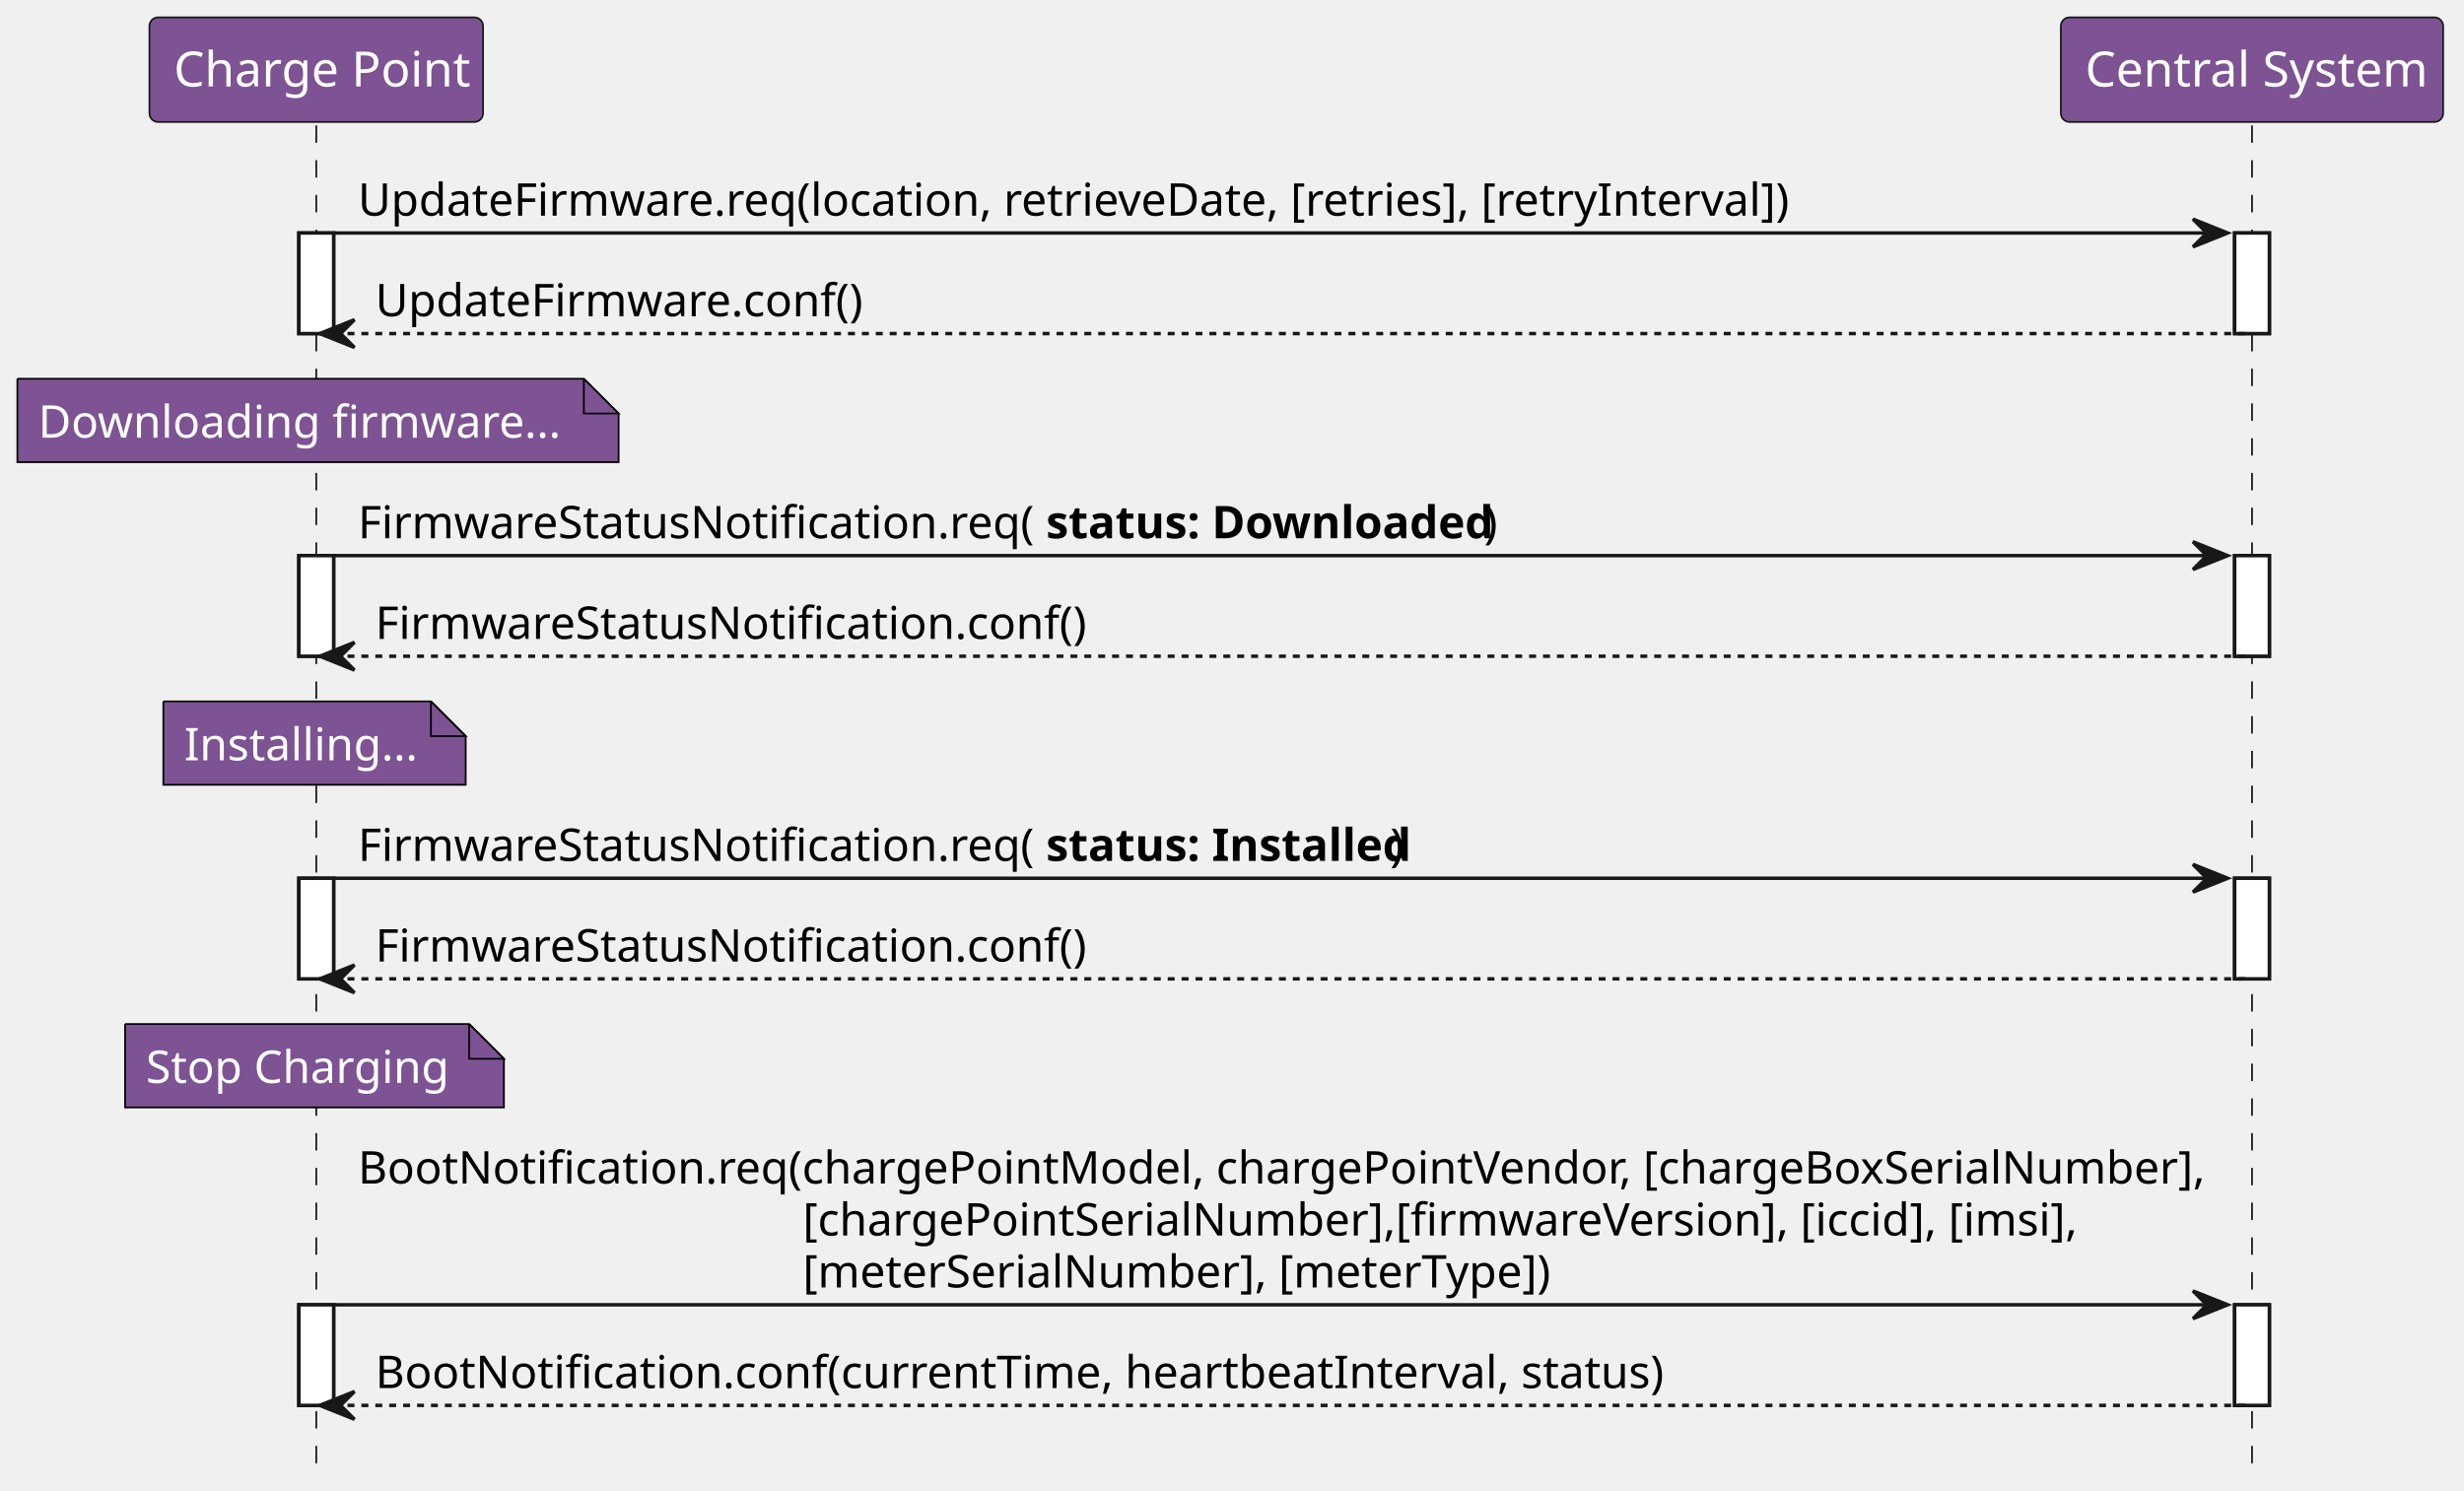
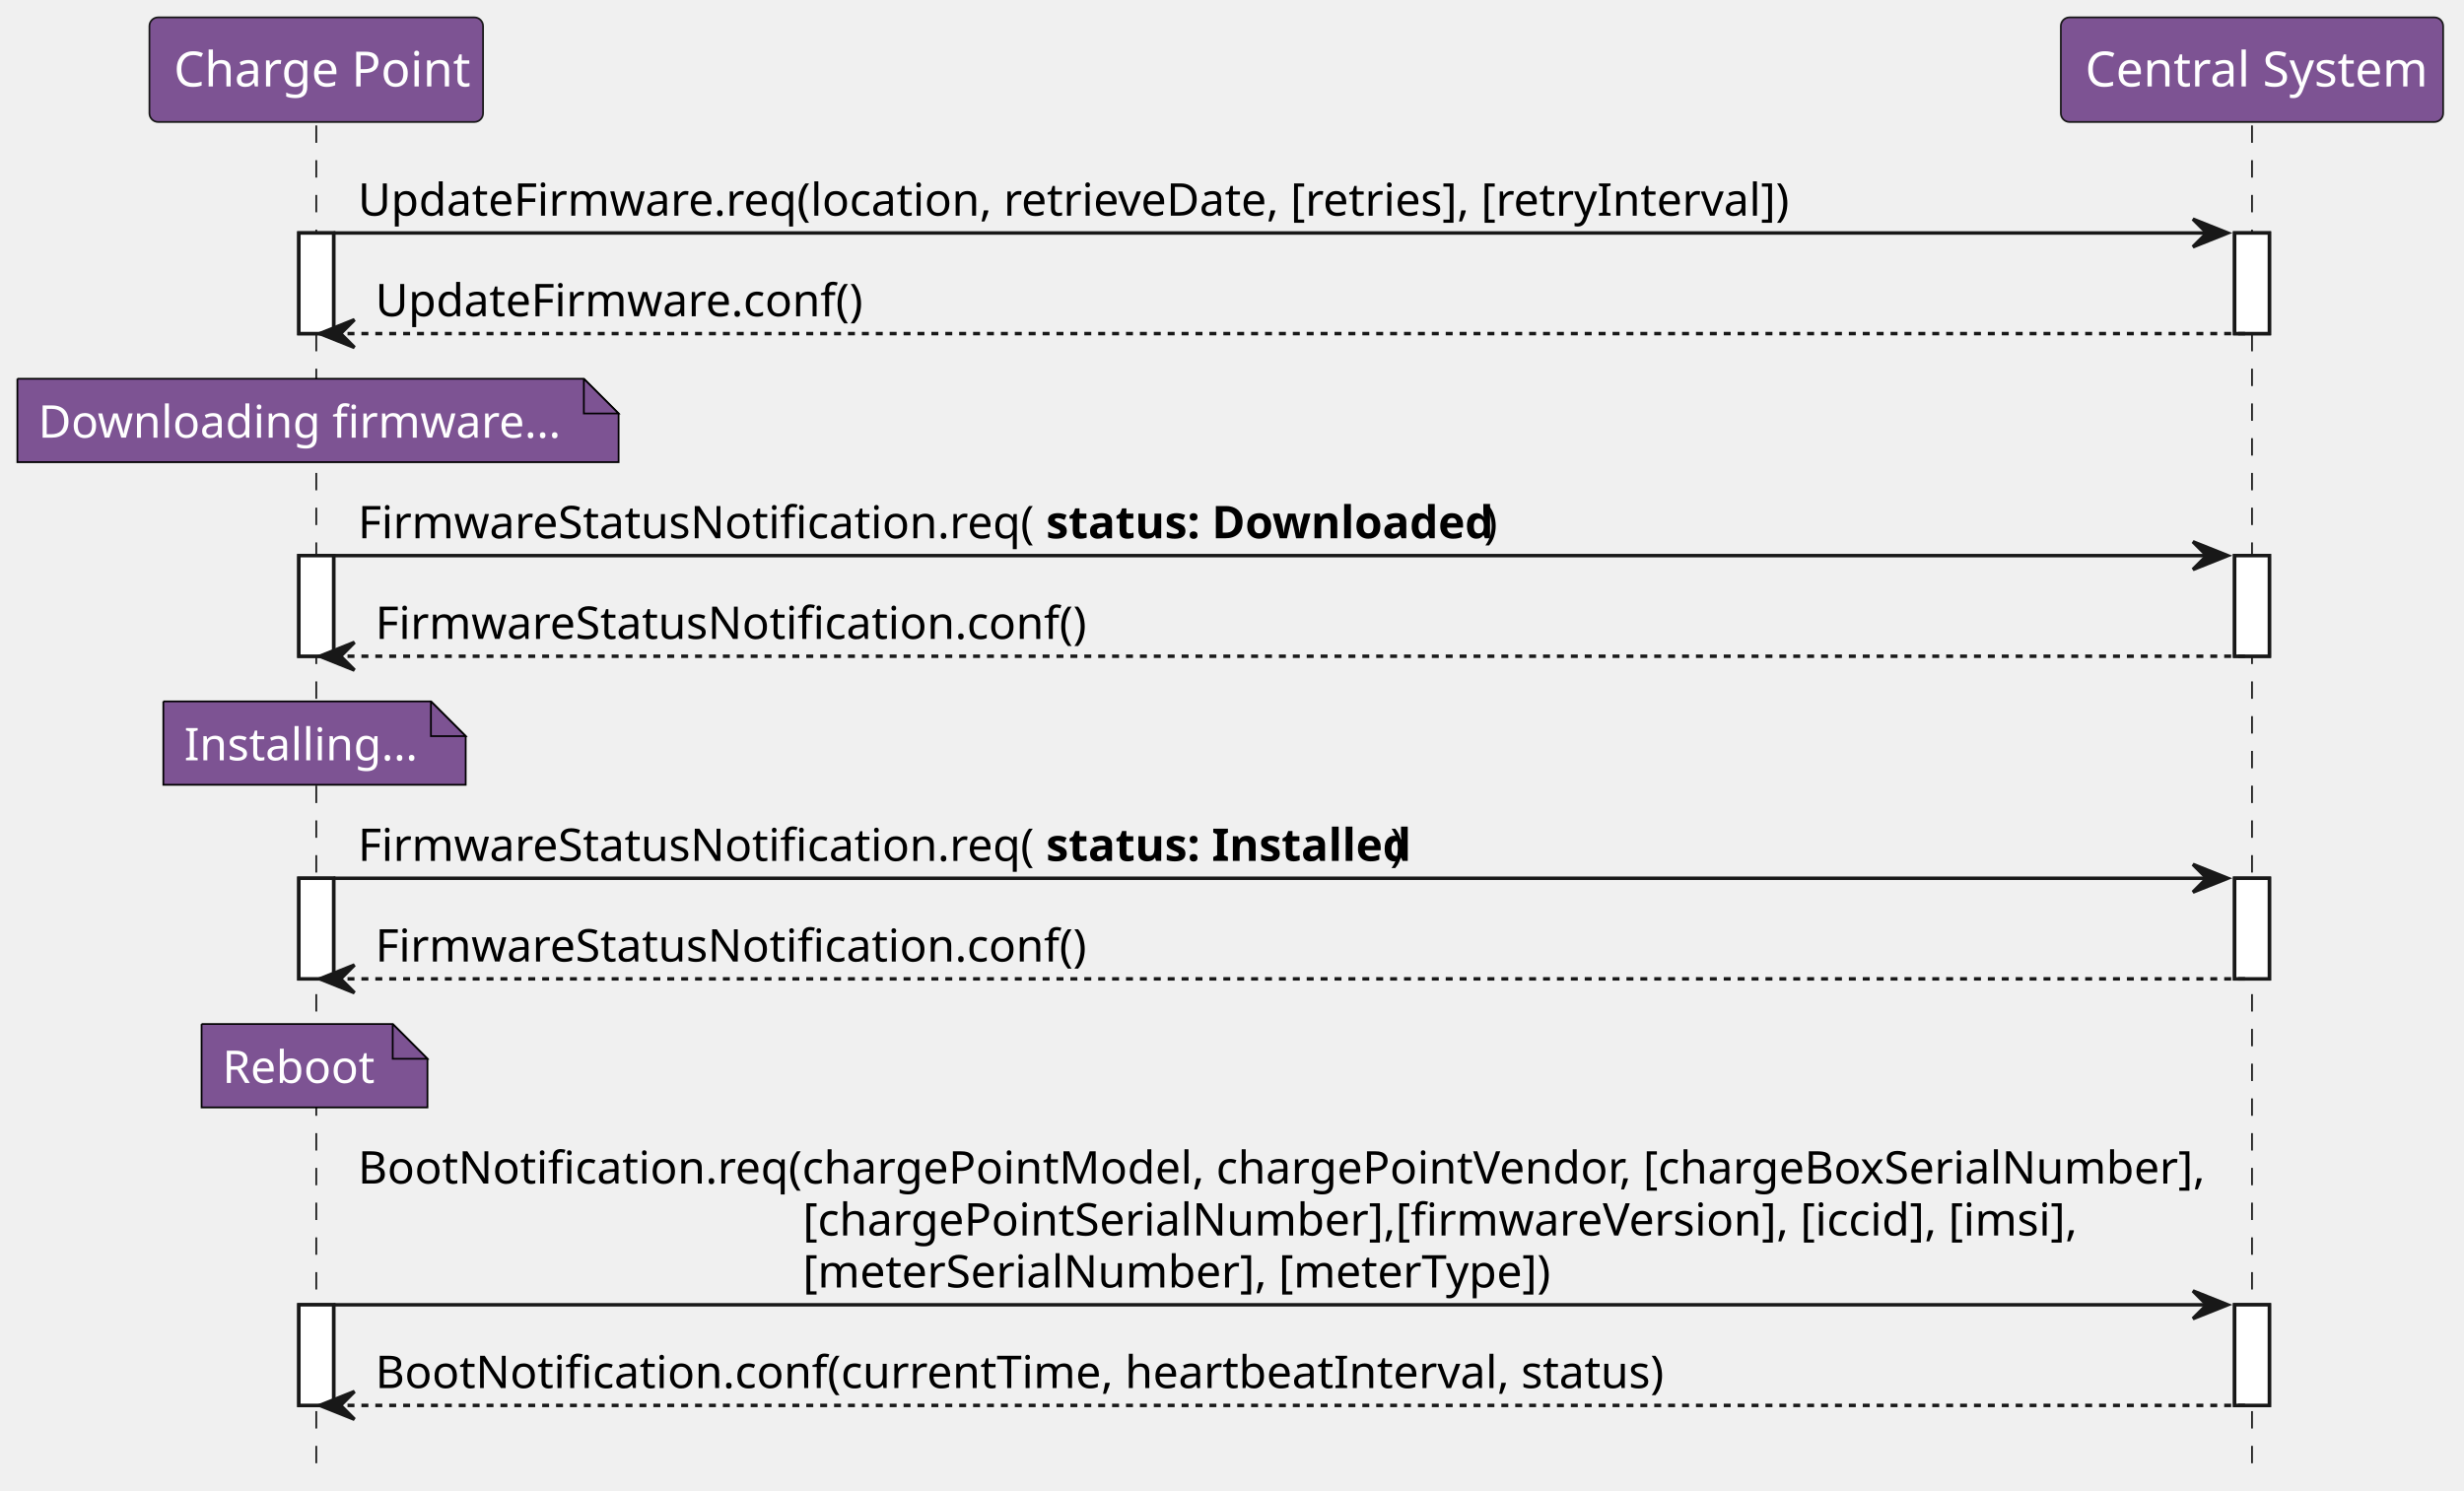
<svg xmlns="http://www.w3.org/2000/svg" contentStyleType="text/css" height="429px" preserveAspectRatio="none" style="width:709px;height:429px;background:#FFFFFF;" version="1.1" viewBox="0 0 709 429" width="709px" zoomAndPan="magnify">
  <defs />
  <g>
    <rect fill="#FFFFFF" height="28.95" style="stroke:#181818;stroke-width:1.0;" width="10" x="86" y="67.05" />
    <rect fill="#FFFFFF" height="28.95" style="stroke:#181818;stroke-width:1.0;" width="10" x="86" y="159.9" />
    <rect fill="#FFFFFF" height="28.95" style="stroke:#181818;stroke-width:1.0;" width="10" x="86" y="252.75" />
    <rect fill="#FFFFFF" height="28.95" style="stroke:#181818;stroke-width:1.0;" width="10" x="86" y="375.5" />
    <rect fill="#FFFFFF" height="28.95" style="stroke:#181818;stroke-width:1.0;" width="10" x="643" y="67.05" />
    <rect fill="#FFFFFF" height="28.95" style="stroke:#181818;stroke-width:1.0;" width="10" x="643" y="159.9" />
    <rect fill="#FFFFFF" height="28.95" style="stroke:#181818;stroke-width:1.0;" width="10" x="643" y="252.75" />
    <rect fill="#FFFFFF" height="28.95" style="stroke:#181818;stroke-width:1.0;" width="10" x="643" y="375.5" />
    <line style="stroke:#181818;stroke-width:0.5;stroke-dasharray:5.0,5.0;" x1="91" x2="91" y1="36.1" y2="422.45" />
    <line style="stroke:#181818;stroke-width:0.5;stroke-dasharray:5.0,5.0;" x1="648" x2="648" y1="36.1" y2="422.45" />
    <rect fill="#7D5393" height="30.1" rx="2.5" ry="2.5" style="stroke:#181818;stroke-width:0.5;" width="96" x="43" y="5" />
    <text fill="#FFFFFF" font-family="NanumGothic" font-size="14" lengthAdjust="spacing" textLength="82" x="50" y="24.88">Charge Point</text>
    <rect fill="#7D5393" height="30.1" rx="2.5" ry="2.5" style="stroke:#181818;stroke-width:0.5;" width="110" x="593" y="5" />
    <text fill="#FFFFFF" font-family="NanumGothic" font-size="14" lengthAdjust="spacing" textLength="96" x="600" y="24.88">Central System</text>
    <rect fill="#FFFFFF" height="28.95" style="stroke:#181818;stroke-width:1.0;" width="10" x="86" y="67.05" />
    <rect fill="#FFFFFF" height="28.95" style="stroke:#181818;stroke-width:1.0;" width="10" x="86" y="159.9" />
    <rect fill="#FFFFFF" height="28.95" style="stroke:#181818;stroke-width:1.0;" width="10" x="86" y="252.75" />
    <rect fill="#FFFFFF" height="28.95" style="stroke:#181818;stroke-width:1.0;" width="10" x="86" y="375.5" />
    <rect fill="#FFFFFF" height="28.95" style="stroke:#181818;stroke-width:1.0;" width="10" x="643" y="67.05" />
    <rect fill="#FFFFFF" height="28.95" style="stroke:#181818;stroke-width:1.0;" width="10" x="643" y="159.9" />
    <rect fill="#FFFFFF" height="28.95" style="stroke:#181818;stroke-width:1.0;" width="10" x="643" y="252.75" />
    <rect fill="#FFFFFF" height="28.95" style="stroke:#181818;stroke-width:1.0;" width="10" x="643" y="375.5" />
    <polygon fill="#181818" points="631,63.05,641,67.05,631,71.05,635,67.05" style="stroke:#181818;stroke-width:1.0;" />
    <line style="stroke:#181818;stroke-width:1.0;" x1="96" x2="637" y1="67.05" y2="67.05" />
    <text fill="#000000" font-family="NanumGothic" font-size="13" lengthAdjust="spacing" textLength="410" x="103" y="62.06">UpdateFirmware.req(location, retrieveDate, [retries], [retryInterval])</text>
    <polygon fill="#181818" points="102,92,92,96,102,100,98,96" style="stroke:#181818;stroke-width:1.0;" />
    <line style="stroke:#181818;stroke-width:1.0;stroke-dasharray:2.0,2.0;" x1="96" x2="647" y1="96" y2="96" />
    <text fill="#000000" font-family="NanumGothic" font-size="13" lengthAdjust="spacing" textLength="142" x="108" y="91.01">UpdateFirmware.conf()</text>
    <path d="M5,109 L5,133 L178,133 L178,119 L168,109 L5,109 " fill="#7D5393" style="stroke:#000000;stroke-width:0.5;" />
    <path d="M168,109 L168,119 L178,119 L168,109 " fill="#7D5393" style="stroke:#000000;stroke-width:0.5;" />
    <text fill="#FFFFFF" font-family="NanumGothic" font-size="13" lengthAdjust="spacing" textLength="152" x="11" y="125.96">Downloading firmware...</text>
    <polygon fill="#181818" points="631,155.9,641,159.9,631,163.9,635,159.9" style="stroke:#181818;stroke-width:1.0;" />
    <line style="stroke:#181818;stroke-width:1.0;" x1="96" x2="637" y1="159.9" y2="159.9" />
    <text fill="#000000" font-family="NanumGothic" font-size="13" lengthAdjust="spacing" textLength="194" x="103" y="154.91">FirmwareStatusNotification.req(</text>
    <text fill="#000000" font-family="NanumGothic" font-size="13" font-weight="bold" lengthAdjust="spacing" textLength="122" x="301" y="154.91">status: Downloaded</text>
    <text fill="#000000" font-family="NanumGothic" font-size="13" lengthAdjust="spacing" textLength="5" x="427" y="154.91">)</text>
    <polygon fill="#181818" points="102,184.85,92,188.85,102,192.85,98,188.85" style="stroke:#181818;stroke-width:1.0;" />
    <line style="stroke:#181818;stroke-width:1.0;stroke-dasharray:2.0,2.0;" x1="96" x2="647" y1="188.85" y2="188.85" />
    <text fill="#000000" font-family="NanumGothic" font-size="13" lengthAdjust="spacing" textLength="206" x="108" y="183.86">FirmwareStatusNotification.conf()</text>
    <path d="M47,201.85 L47,225.85 L134,225.85 L134,211.85 L124,201.85 L47,201.85 " fill="#7D5393" style="stroke:#000000;stroke-width:0.5;" />
    <path d="M124,201.85 L124,211.85 L134,211.85 L124,201.85 " fill="#7D5393" style="stroke:#000000;stroke-width:0.5;" />
    <text fill="#FFFFFF" font-family="NanumGothic" font-size="13" lengthAdjust="spacing" textLength="66" x="53" y="218.81">Installing...</text>
    <polygon fill="#181818" points="631,248.75,641,252.75,631,256.75,635,252.75" style="stroke:#181818;stroke-width:1.0;" />
    <line style="stroke:#181818;stroke-width:1.0;" x1="96" x2="637" y1="252.75" y2="252.75" />
    <text fill="#000000" font-family="NanumGothic" font-size="13" lengthAdjust="spacing" textLength="194" x="103" y="247.76">FirmwareStatusNotification.req(</text>
    <text fill="#000000" font-family="NanumGothic" font-size="13" font-weight="bold" lengthAdjust="spacing" textLength="95" x="301" y="247.76">status: Installed</text>
    <text fill="#000000" font-family="NanumGothic" font-size="13" lengthAdjust="spacing" textLength="5" x="400" y="247.76">)</text>
    <polygon fill="#181818" points="102,277.7,92,281.7,102,285.7,98,281.7" style="stroke:#181818;stroke-width:1.0;" />
    <line style="stroke:#181818;stroke-width:1.0;stroke-dasharray:2.0,2.0;" x1="96" x2="647" y1="281.7" y2="281.7" />
    <text fill="#000000" font-family="NanumGothic" font-size="13" lengthAdjust="spacing" textLength="206" x="108" y="276.71">FirmwareStatusNotification.conf()</text>
-     <path d="M36,294.7 L36,318.7 L145,318.7 L145,304.7 L135,294.7 L36,294.7 " fill="#7D5393" style="stroke:#000000;stroke-width:0.5;" />
-     <path d="M135,294.7 L135,304.7 L145,304.7 L135,294.7 " fill="#7D5393" style="stroke:#000000;stroke-width:0.5;" />
-     <text fill="#FFFFFF" font-family="NanumGothic" font-size="13" lengthAdjust="spacing" textLength="88" x="42" y="311.66">Stop Charging</text>
+     <path d="M58,294.7 L58,318.7 L123,318.7 L123,304.7 L113,294.7 L58,294.7 " fill="#7D5393" style="stroke:#000000;stroke-width:0.5;" />
+     <path d="M113,294.7 L113,304.7 L123,304.7 L113,294.7 " fill="#7D5393" style="stroke:#000000;stroke-width:0.5;" />
+     <text fill="#FFFFFF" font-family="NanumGothic" font-size="13" lengthAdjust="spacing" textLength="44" x="64" y="311.66">Reboot</text>
    <polygon fill="#181818" points="631,371.5,641,375.5,631,379.5,635,375.5" style="stroke:#181818;stroke-width:1.0;" />
    <line style="stroke:#181818;stroke-width:1.0;" x1="96" x2="637" y1="375.5" y2="375.5" />
    <text fill="#000000" font-family="NanumGothic" font-size="13" lengthAdjust="spacing" textLength="533" x="103" y="340.61">BootNotification.req(chargePointModel, chargePointVendor, [chargeBoxSerialNumber],</text>
    <text fill="#000000" font-family="NanumGothic" font-size="13" lengthAdjust="spacing" textLength="369" x="231" y="355.56">[chargePointSerialNumber],[firmwareVersion], [iccid], [imsi],</text>
    <text fill="#000000" font-family="NanumGothic" font-size="13" lengthAdjust="spacing" textLength="214" x="231" y="370.51">[meterSerialNumber], [meterType])</text>
    <polygon fill="#181818" points="102,400.45,92,404.45,102,408.45,98,404.45" style="stroke:#181818;stroke-width:1.0;" />
    <line style="stroke:#181818;stroke-width:1.0;stroke-dasharray:2.0,2.0;" x1="96" x2="647" y1="404.45" y2="404.45" />
    <text fill="#000000" font-family="NanumGothic" font-size="13" lengthAdjust="spacing" textLength="369" x="108" y="399.46">BootNotification.conf(currentTime, heartbeatInterval, status)</text>
  </g>
</svg>
